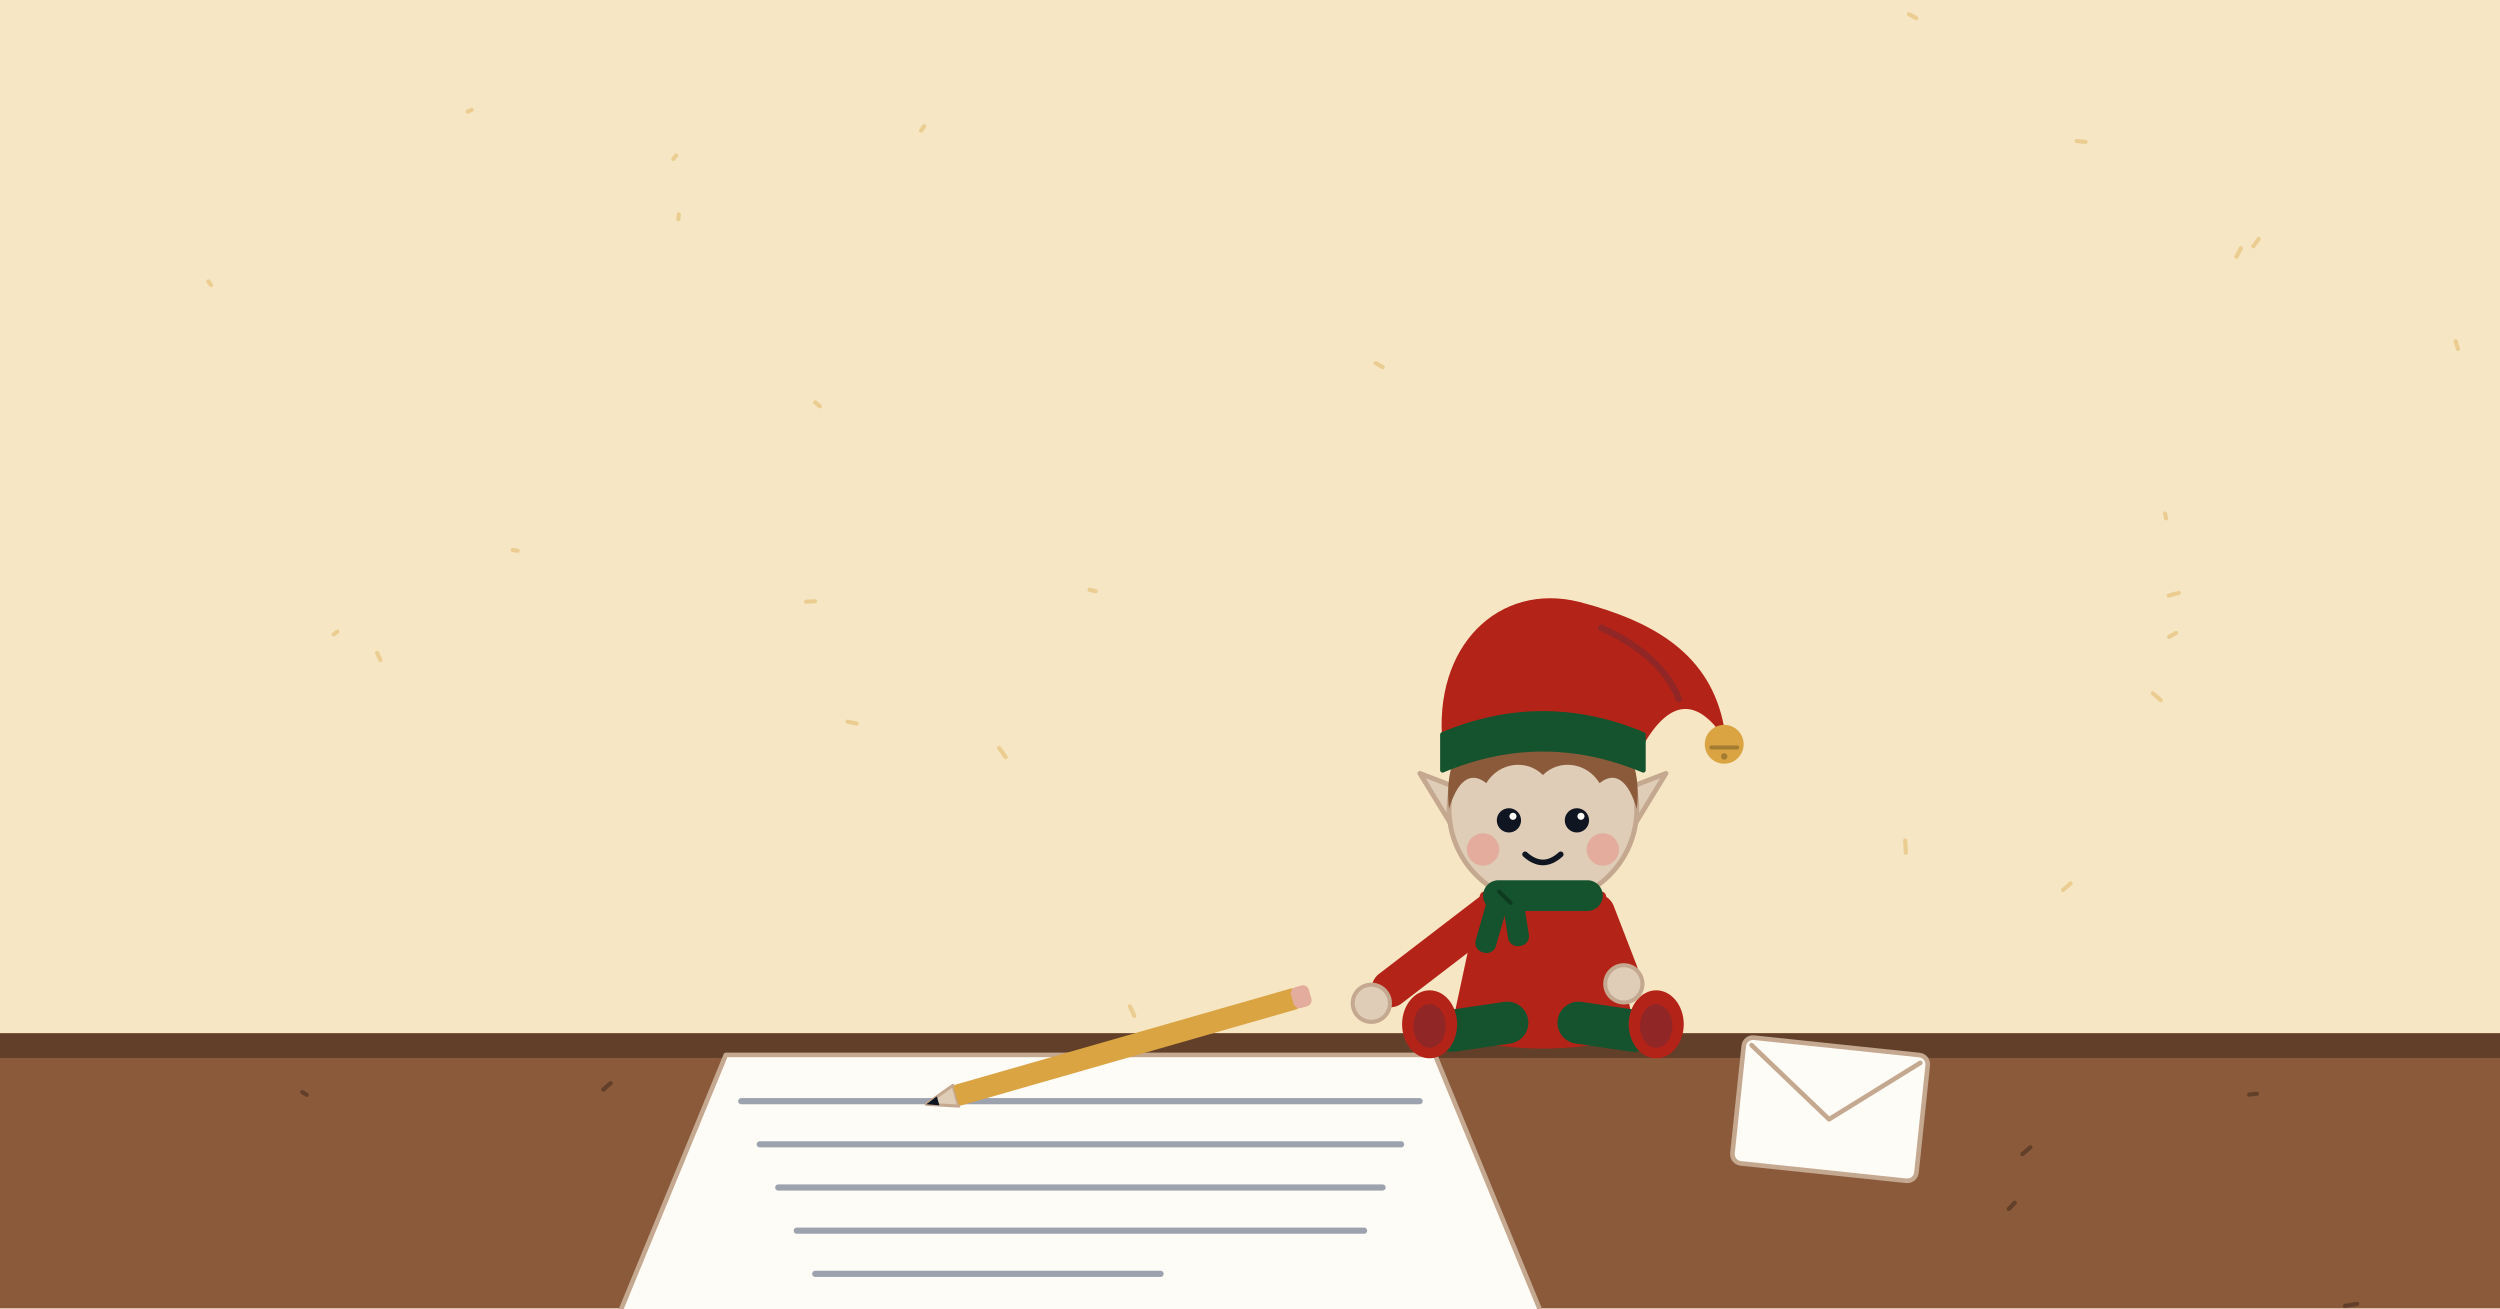
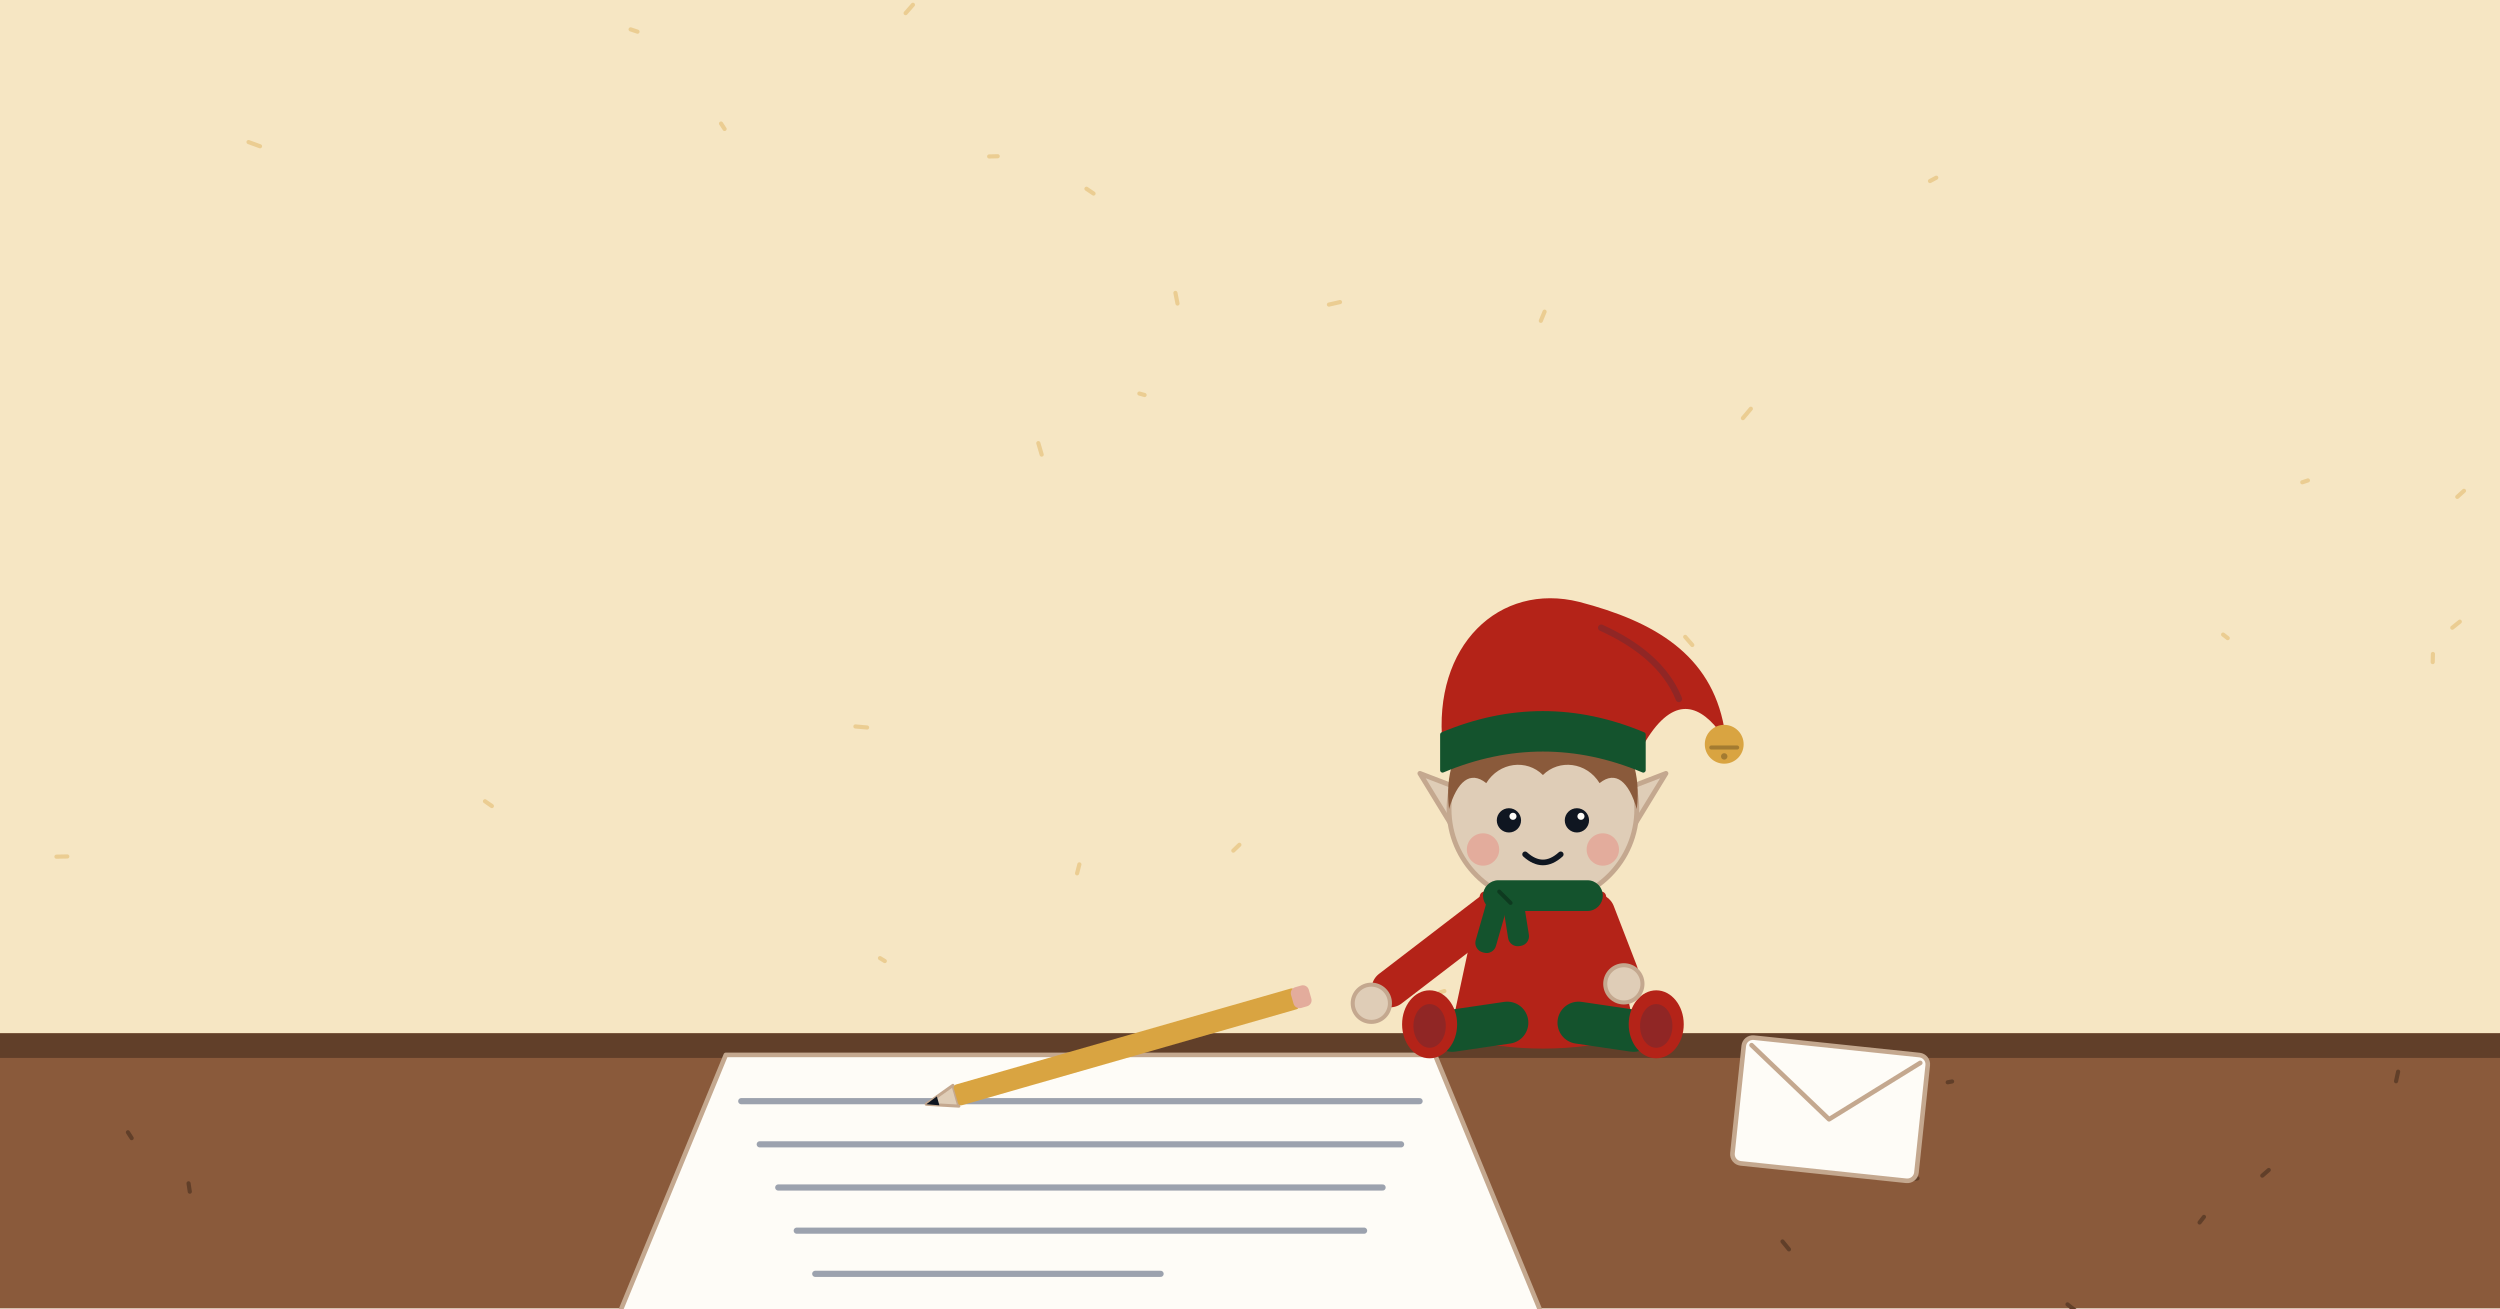
<svg xmlns="http://www.w3.org/2000/svg" viewBox="0 0 1200 628" width="1200" height="628">
  <rect x="0" y="0" width="1200" height="628" fill="#F6E6C3" />
  <rect x="0" y="496" width="1200" height="132" fill="#8A5A3B" />
  <rect x="0" y="496" width="1200" height="11.8" fill="#613F29" />
-   <path d="M324.6,74.6l-1.4,1.7M479.6,359l3.1,4.4M391.2,288.6l-4.3,0.2M226.4,52.7l-1.9,0.9M1045.8,284.6l-4.8,1.3M1084.2,114.7l-2.6,3.5M1075.6,119.1l-2.1,4.1M916.3,6.8l3.5,1.9M1033.4,332.8l3.8,3.3M100,135.1l1.3,1.7M181,313.4l1.6,3.4M996.9,67.7l4.2,0.4M542.3,483l2.2,4.6M325.8,102.9l-0.2,2.3M993.9,424l-3.6,3.2M406.8,346.4l4.4,0.9M443.6,60.6l-1.5,2.1M523,283.1l2.9,0.7M246.1,264l2.4,0.4M391.3,193.1l2.2,1.9M1044.5,303.8l-3.3,1.9M1039.2,246.5l0.5,2.3M914.5,403.4l0.3,5.9M161.9,303.2l-1.7,1.3M660.3,174.3l3.4,1.9M1178.7,163.8l1.1,3.7" fill="none" stroke="#EBCD92" stroke-width="2" stroke-linecap="round" />
-   <path d="M145.1,524.2l2.1,1.3M383.8,541.8l1.9,4.8M457.7,523l1.6,2.8M1083.3,525l-3.7,0.4M974.6,550.7l-3.9,3.3M967.1,577.3l-2.9,3M474.1,597.3l1.6,5.4M523.1,553l2.7,2.1M1131.4,625.9l-5.8,0.9M686.3,539.4l-1.5,2.1M293.1,519.9l-3.5,3.1" fill="none" stroke="#613F29" stroke-width="2" stroke-linecap="round" />
+   <path d="M1182.7,235.6l-3.2,2.9M643.2,145l-5.3,1.2M1180.7,298.4l-3.6,2.9M410.6,348.7l5.6,0.5M594.9,405.5l-2.9,2.8M693.3,475.7l-2.2,0.7M478.9,75l-4.1,0.1M346.1,59.3l1.7,2.6M119.3,68.2l5.5,2M302.7,14.1l3.3,1.1M1067.1,304.6l2.2,1.7M438.2,2.3l-3.5,4M422.4,459.9l2.3,1.4M564.2,140.6l1,5.1M741.4,149.6l-1.8,4.4M1167.8,313.9l-0.1,3.9M929.4,85.3l-3,1.6M498.4,212.7l1.6,5.5M840.4,196.2l-3.8,4.5M808.9,305.7l3.4,3.9M521.5,90.6l3.4,2.3M232.8,384.6l3.3,2.3M1107.8,230.6l-2.7,0.9M32.3,411.1l-5.2,0.1M518.1,414.9l-1.1,4.3M546.9,188.9l2.5,0.7" fill="none" stroke="#EBCD92" stroke-width="2" stroke-linecap="round" />
+   <path d="M689.3,592.8l4.1,2.2M437.4,521.7l-3.6,0.1M937,519.1l-2.1,0.4M90.5,568l0.6,4M61.4,543.5l1.8,2.8M992.4,626.1l4.6,3.7M1057.9,584.1l-2.1,2.7M855.6,595.9l3.1,3.8M920.4,565.6l-3.9,0.6M1089,561.6l-3.1,2.7M1151.1,514.4l-1,4.6" fill="none" stroke="#613F29" stroke-width="2" stroke-linecap="round" />
  <g transform="translate(600 496) scale(0.74)">
    <g transform="translate(-110 184)">
      <path d="M-230,-170 L230,-170 L300,0 L-300,0 Z" fill="#FEFCF7" stroke="#C4A88F" stroke-width="3" stroke-linejoin="round" />
      <path d="M-220,-140 L220,-140" fill="none" stroke="#9CA2AE" stroke-width="4" stroke-linecap="round" stroke-linejoin="round" />
      <path d="M-208,-112 L208,-112" fill="none" stroke="#9CA2AE" stroke-width="4" stroke-linecap="round" stroke-linejoin="round" />
      <path d="M-196,-84 L196,-84" fill="none" stroke="#9CA2AE" stroke-width="4" stroke-linecap="round" stroke-linejoin="round" />
      <path d="M-184,-56 L184,-56" fill="none" stroke="#9CA2AE" stroke-width="4" stroke-linecap="round" stroke-linejoin="round" />
      <path d="M-172,-28 L52,-28" fill="none" stroke="#9CA2AE" stroke-width="4" stroke-linecap="round" stroke-linejoin="round" />
    </g>
    <g transform="translate(-210 46) rotate(74)">
      <path d="M0,0 L-7,-20 L7,-20 Z" fill="#DFCDB7" stroke="#C4A88F" stroke-width="2" stroke-linejoin="round" />
      <path d="M0,0 L-3,-8 L3,-8 Z" fill="#0F1621" />
      <rect x="-7" y="-250" width="14" height="230" rx="2" fill="#D9A441" />
      <rect x="-7" y="-259" width="14" height="12" rx="4" fill="#E3AC9C" />
    </g>
    <g transform="translate(190 12) scale(1.05)">
      <path d="M-36,-96 Q0,-106 36,-96 L54,-12 Q0,2 -54,-12 Z" fill="#B42318" stroke="#B42318" stroke-width="6" stroke-linejoin="round" />
      <path d="M-22,-18 L-56,-13" fill="none" stroke="#14532D" stroke-width="26" stroke-linecap="round" stroke-linejoin="round" />
      <path d="M22,-18 L56,-13" fill="none" stroke="#14532D" stroke-width="26" stroke-linecap="round" stroke-linejoin="round" />
      <ellipse cx="-70" cy="-17" rx="17" ry="21" fill="#B42318" />
      <ellipse cx="-70" cy="-16" rx="10" ry="13.5" fill="#902625" />
      <ellipse cx="70" cy="-17" rx="17" ry="21" fill="#B42318" />
      <ellipse cx="70" cy="-16" rx="10" ry="13.5" fill="#902625" />
      <path d="M-33,-86 L-94.3,-39.0" fill="none" stroke="#B42318" stroke-width="23" stroke-linecap="round" stroke-linejoin="round" />
      <circle cx="-106" cy="-30" r="11.5" fill="#DFCDB7" stroke="#C4A88F" stroke-width="2.5" stroke-linejoin="round" />
      <path d="M33,-86 L47.3,-49.0" fill="none" stroke="#B42318" stroke-width="23" stroke-linecap="round" stroke-linejoin="round" />
      <circle cx="50" cy="-42" r="11.5" fill="#DFCDB7" stroke="#C4A88F" stroke-width="2.5" stroke-linejoin="round" />
      <g transform="translate(0 -150)">
        <path d="M-50,-12 L-76,-22 L-54,14 Z" fill="#DFCDB7" stroke="#C4A88F" stroke-width="3" stroke-linejoin="round" />
        <path d="M50,-12 L76,-22 L54,14 Z" fill="#DFCDB7" stroke="#C4A88F" stroke-width="3" stroke-linejoin="round" />
        <circle cx="0" cy="0" r="58" fill="#DFCDB7" stroke="#C4A88F" stroke-width="3" stroke-linejoin="round" />
        <path d="M-58,0 C-63,-44 -34,-62 0,-60 C34,-62 63,-44 58,0 C53,-17 45,-24 35,-16 C27,-29 10,-31 0,-21 C-10,-31 -27,-29 -35,-16 C-45,-24 -53,-17 -58,0 Z" fill="#8A5A3B" />
        <circle cx="-37" cy="25" r="10" fill="#E3AC9C" />
        <circle cx="37" cy="25" r="10" fill="#E3AC9C" />
        <circle cx="-21" cy="7" r="7.5" fill="#0F1621" />
        <circle cx="21" cy="7" r="7.5" fill="#0F1621" />
        <circle cx="-18.5" cy="4.5" r="2.2" fill="#FEFCF7" />
        <circle cx="23.5" cy="4.5" r="2.2" fill="#FEFCF7" />
        <path d="M-11,28 Q0,38 11,28" fill="none" stroke="#0F1621" stroke-width="3.5" stroke-linecap="round" stroke-linejoin="round" />
        <path d="M-60,-40 C-66,-100 -26,-138 22,-126 C68,-114 102,-94 110,-50 C96,-68 78,-72 60,-40 Z" fill="#B42318" stroke="#B42318" stroke-width="4" stroke-linejoin="round" />
        <path d="M36,-112 C58,-102 76,-88 84,-68" fill="none" stroke="#902625" stroke-width="4" stroke-linecap="round" stroke-linejoin="round" />
        <path d="M-62,-24 Q0,-50 62,-24 L62,-46 Q0,-72 -62,-46 Z" fill="#14532D" stroke="#14532D" stroke-width="3" stroke-linejoin="round" />
        <circle cx="112" cy="-40" r="12" fill="#D9A441" />
        <path d="M104,-38 L120,-38" fill="none" stroke="#A37B31" stroke-width="2.5" stroke-linecap="round" stroke-linejoin="round" />
        <circle cx="112" cy="-32.5" r="2" fill="#A37B31" />
      </g>
      <g transform="translate(-27 -96) rotate(16)">
        <rect x="-6.5" y="0" width="13" height="36" rx="6" fill="#14532D" />
      </g>
      <g transform="translate(-19 -96) rotate(-9)">
        <rect x="-6.5" y="0" width="13" height="31" rx="6" fill="#14532D" />
      </g>
      <rect x="-37" y="-106" width="74" height="19" rx="9.5" fill="#14532D" />
      <circle cx="-23" cy="-95" r="9.5" fill="#14532D" />
      <path d="M-27,-99 L-20,-92" fill="none" stroke="#0E3A20" stroke-width="2.5" stroke-linecap="round" stroke-linejoin="round" />
    </g>
    <g transform="translate(372 90) rotate(6)">
      <rect x="-60" y="-82" width="120" height="82" rx="6" fill="#FEFCF7" stroke="#C4A88F" stroke-width="3" stroke-linejoin="round" />
      <path d="M-55,-77 L0,-34.44 L55,-77" fill="none" stroke="#C4A88F" stroke-width="3" stroke-linecap="round" stroke-linejoin="round" />
    </g>
  </g>
</svg>
